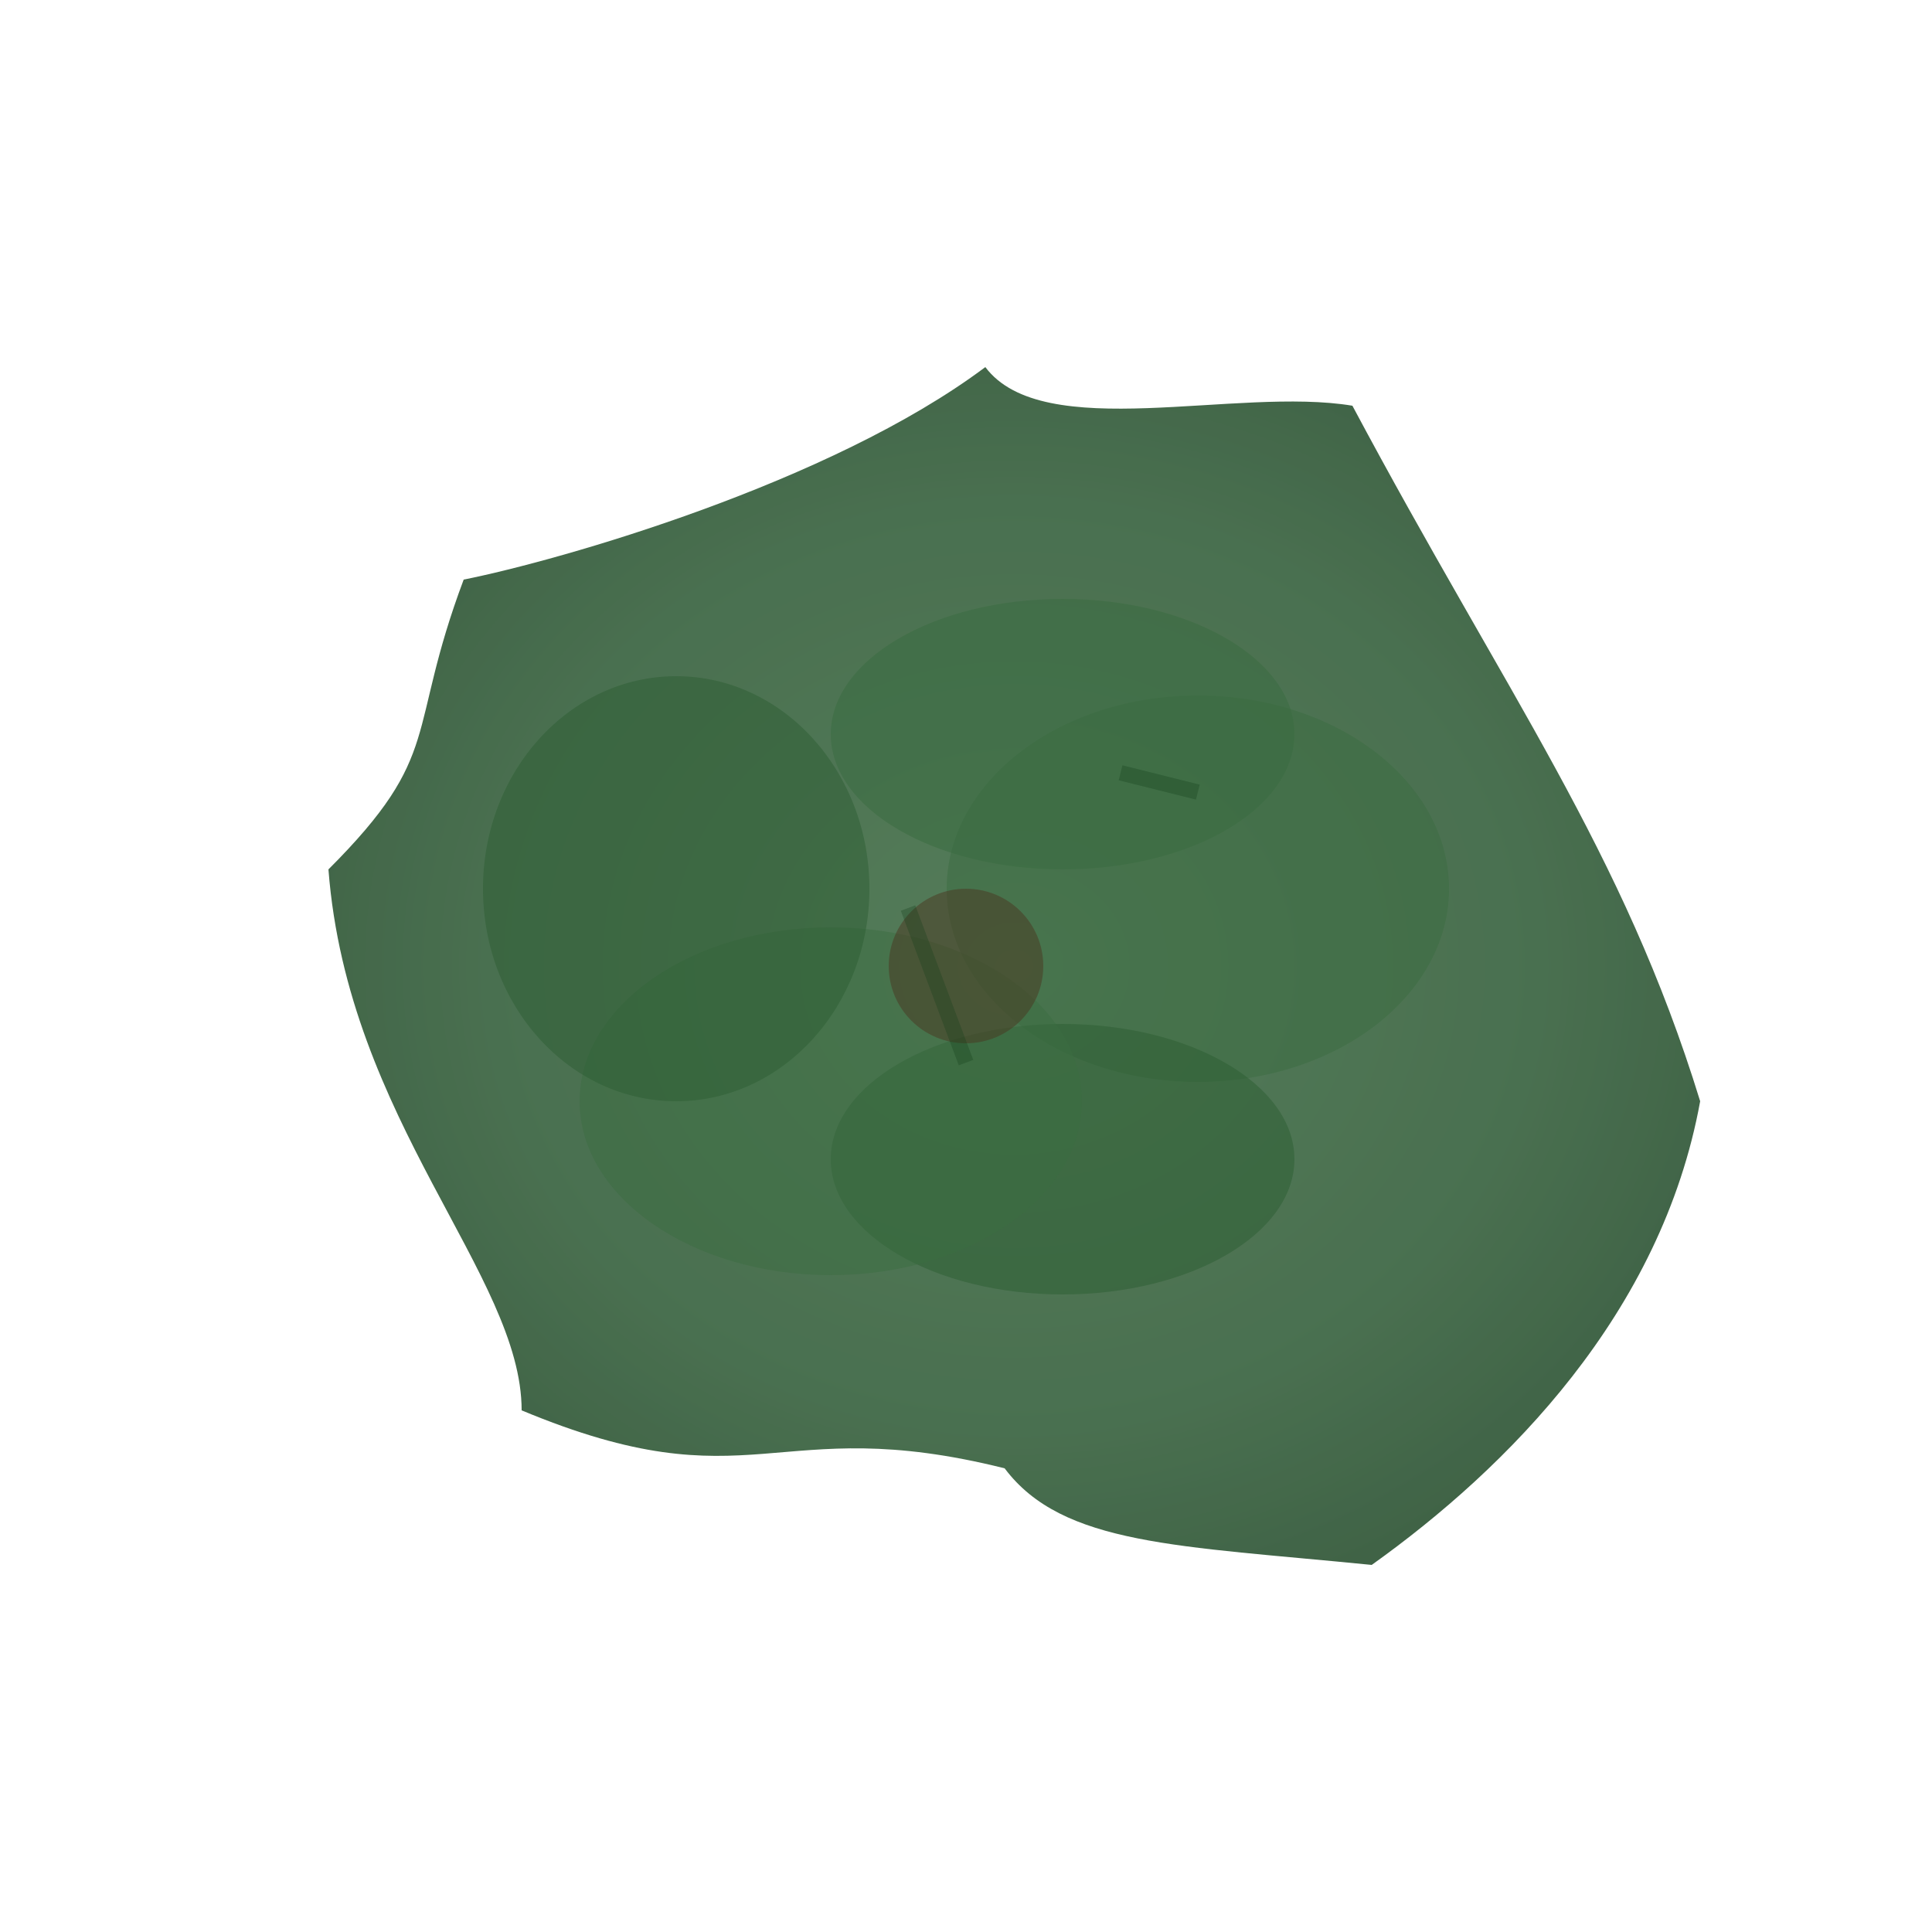
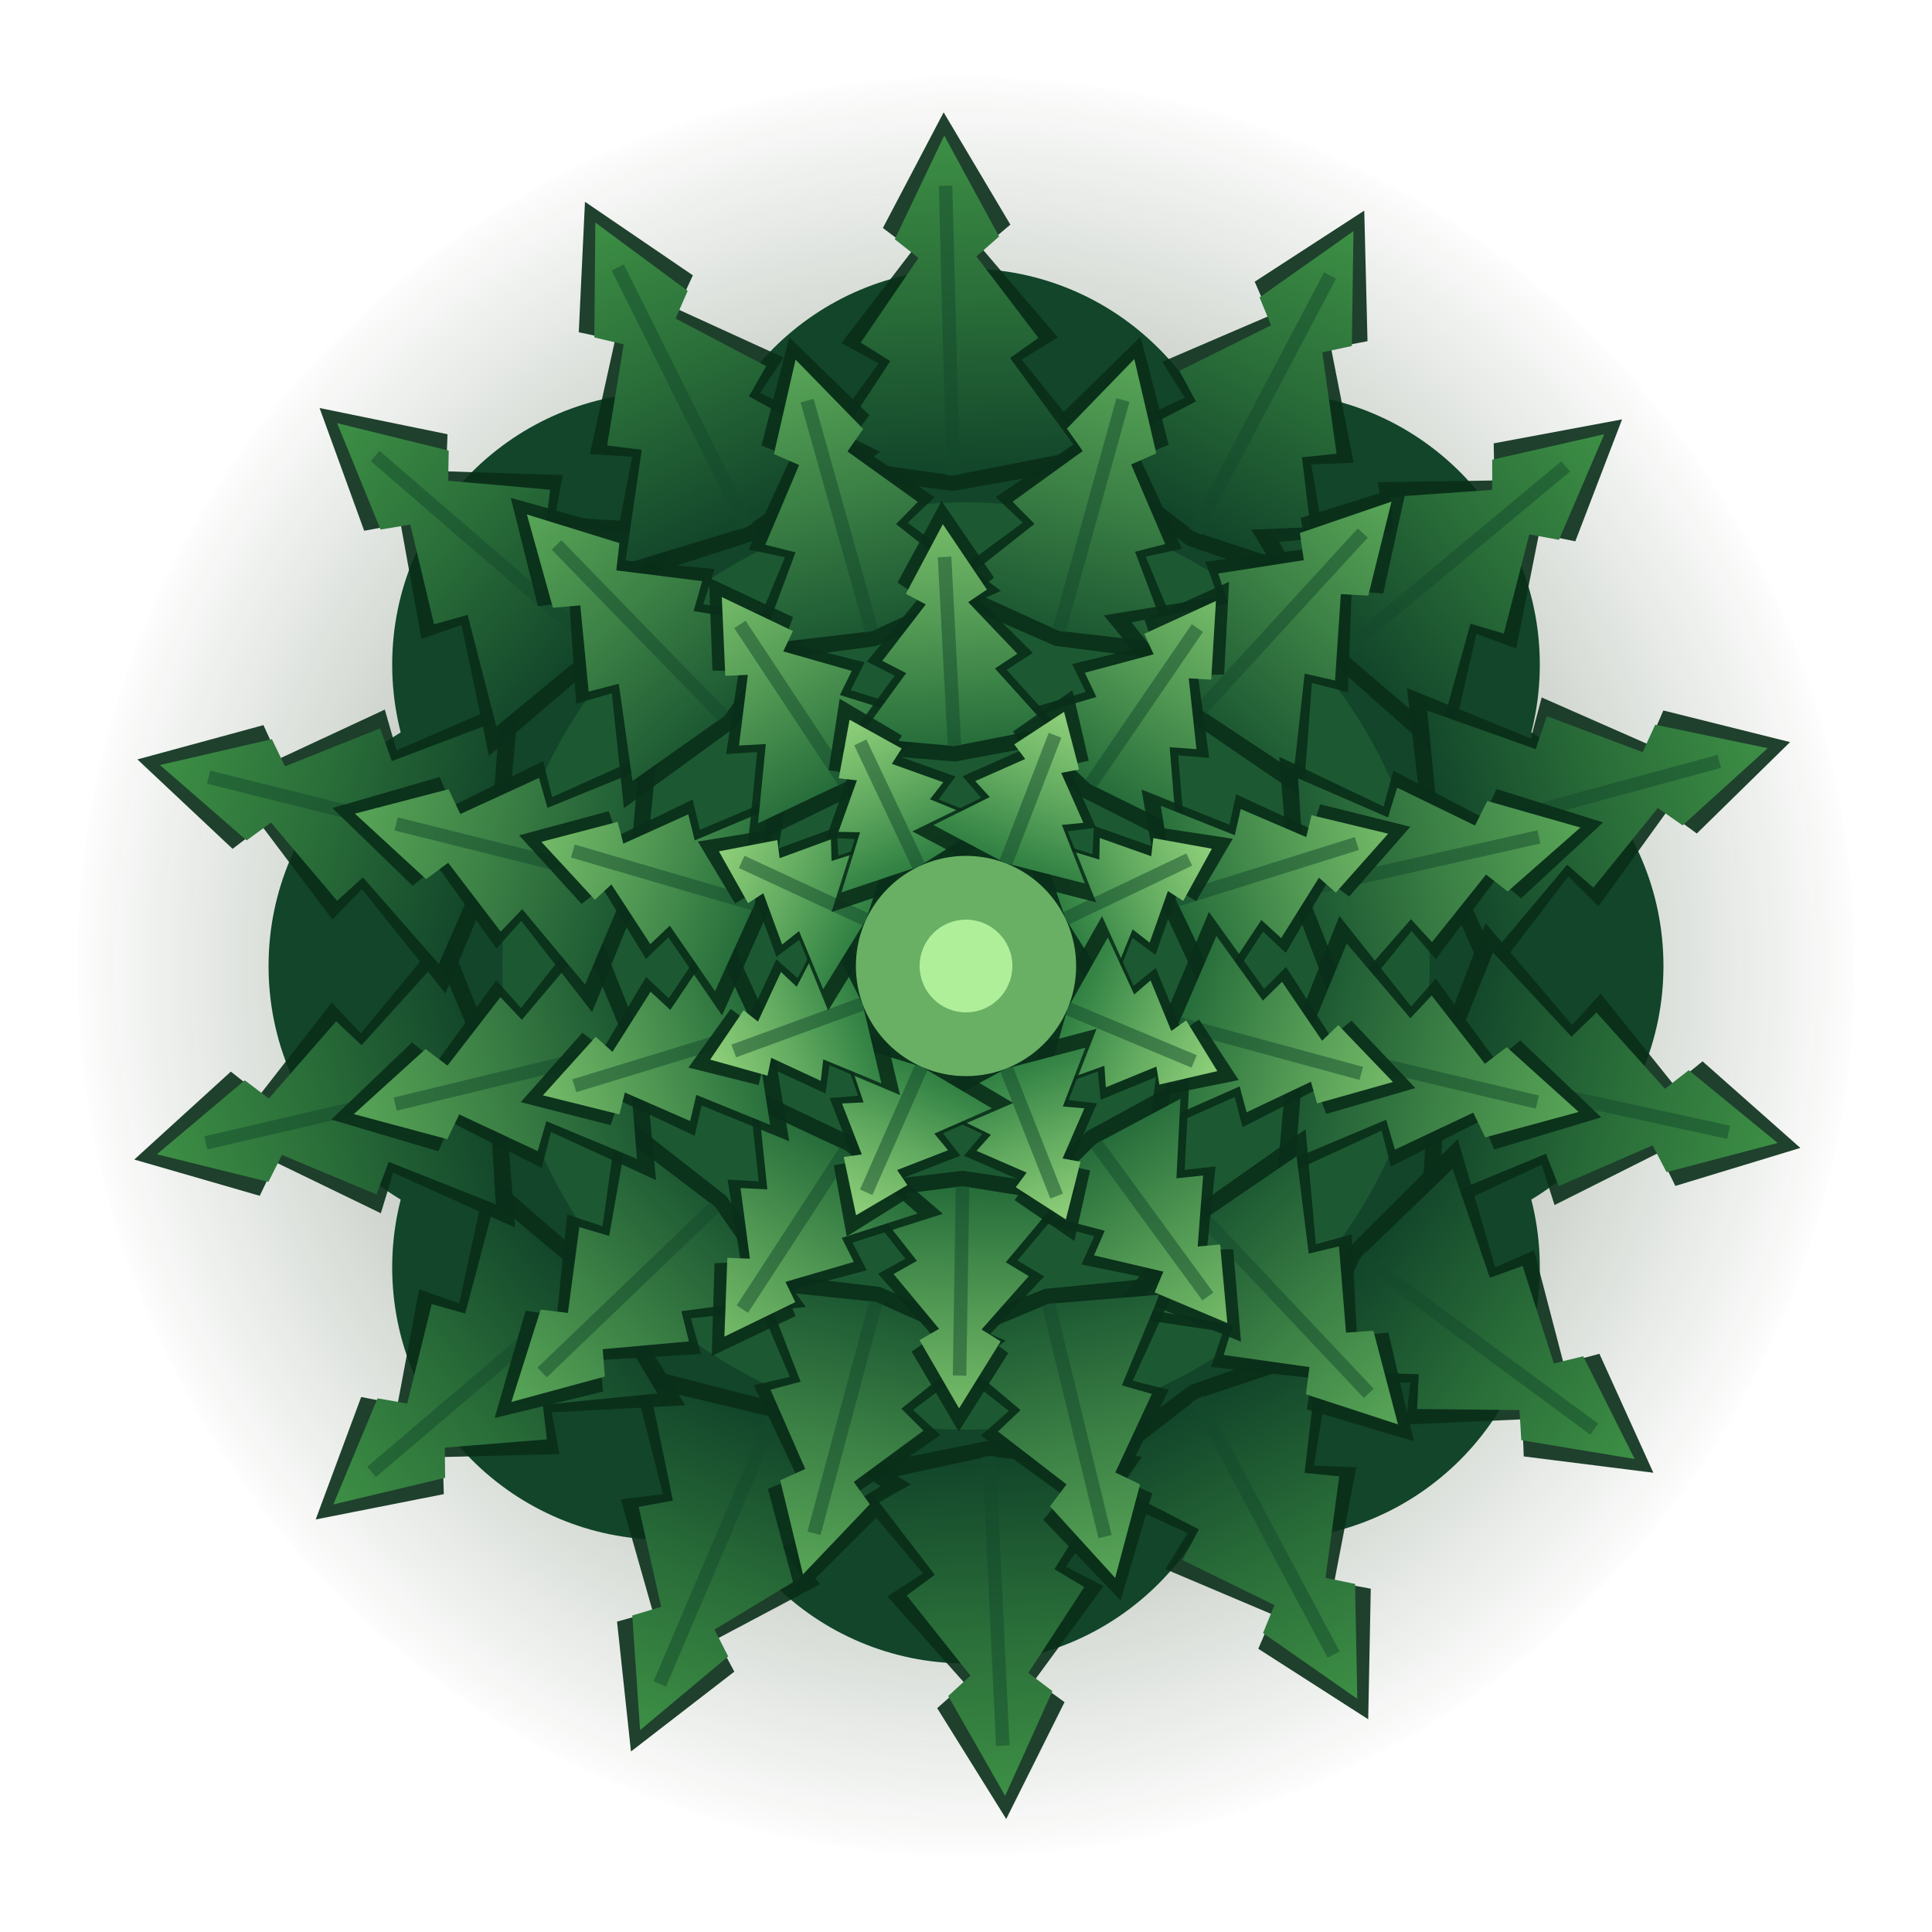
<svg xmlns="http://www.w3.org/2000/svg" viewBox="0 0 100 100">
  <defs>
-     <radialGradient id="pine_base" cx="50%" cy="50%" r="55%">
-       <stop offset="0%" stop-color="#2a5c30" />
-       <stop offset="70%" stop-color="#1c4c24" />
-       <stop offset="100%" stop-color="#103c18" />
+     <radialGradient id="p4_shadow" cx="50%" cy="50%" r="50%">
+       <stop offset="0%" stop-color="#12300d" stop-opacity="0.28" />
+       <stop offset="62%" stop-color="#12300d" stop-opacity="0.25" />
+       <stop offset="100%" stop-color="#12300d" stop-opacity="0" />
    </radialGradient>
+     <linearGradient id="p4_r0" x1="0" y1="0" x2="0" y2="1">
+       <stop offset="0%" stop-color="#3d8f45" />
+       <stop offset="48%" stop-color="#2a6e39" />
+       <stop offset="100%" stop-color="#12452a" />
+     </linearGradient>
+     <linearGradient id="p4_r1" x1="0" y1="0" x2="0" y2="1">
+       <stop offset="0%" stop-color="#58a557" />
+       <stop offset="48%" stop-color="#3d8246" />
+       <stop offset="100%" stop-color="#1c5832" />
+     </linearGradient>
+     <linearGradient id="p4_r2" x1="0" y1="0" x2="0" y2="1">
+       <stop offset="0%" stop-color="#74ba68" />
+       <stop offset="48%" stop-color="#509753" />
+       <stop offset="100%" stop-color="#256c3a" />
+     </linearGradient>
+     <linearGradient id="p4_r3" x1="0" y1="0" x2="0" y2="1">
+       <stop offset="0%" stop-color="#8fd07a" />
+       <stop offset="48%" stop-color="#64ac61" />
+       <stop offset="100%" stop-color="#2f7f42" />
+     </linearGradient>
  </defs>
-   <path d="M88 57 C86 68 78 76 71 81 C61 80 55 80 52 76 C40 73 39 78 27 73 C27 66 18 58 17 45 C23 39 21 38 24 30 C29 29 43 25 51 19 C54 23 64 20 70 21 C78 36 84 44 88 57 Z" fill="url(#pine_base)" opacity="0.8" />
-   <ellipse cx="62" cy="46" rx="13" ry="10" fill="#3a6c40" opacity="0.51" />
-   <ellipse cx="55" cy="60" rx="12" ry="7" fill="#2a5c30" opacity="0.48" />
-   <ellipse cx="43" cy="57" rx="13" ry="9" fill="#3a6c40" opacity="0.48" />
-   <ellipse cx="35" cy="46" rx="10" ry="11" fill="#2a5c30" opacity="0.47" />
-   <ellipse cx="55" cy="38" rx="12" ry="7" fill="#3a6c40" opacity="0.54" />
-   <circle cx="50" cy="50" r="4" fill="#4a3520" opacity="0.5" />
-   <line x1="50" y1="55" x2="47" y2="47" stroke="#103c18" stroke-width="0.8" opacity="0.3" />
-   <line x1="58" y1="40" x2="62" y2="41" stroke="#103c18" stroke-width="0.8" opacity="0.3" />
+   <circle cx="50" cy="50" r="46.0" fill="url(#p4_shadow)" />
+   <circle cx="72.0" cy="50.0" r="14.1" fill="#12452a" />
+   <circle cx="65.6" cy="65.6" r="14.1" fill="#12452a" />
+   <circle cx="50.0" cy="72.0" r="14.1" fill="#12452a" />
+   <circle cx="34.4" cy="65.6" r="14.1" fill="#12452a" />
+   <circle cx="28.0" cy="50.0" r="14.1" fill="#12452a" />
+   <circle cx="34.4" cy="34.4" r="14.1" fill="#12452a" />
+   <circle cx="50.0" cy="28.0" r="14.1" fill="#12452a" />
+   <circle cx="65.6" cy="34.4" r="14.1" fill="#12452a" />
+   <circle cx="50" cy="50" r="24.0" fill="#1c5932" />
+   <g transform="rotate(-1.5 50 50)">
+     <path d="M 50.0 5.8 L 53.3 11.7 L 51.8 12.9 L 55.6 17.6 L 53.7 18.7 L 57.9 24.2 L 50.0 25.4 L 42.1 24.2 L 46.3 18.7 L 44.4 17.6 L 48.2 12.9 L 46.7 11.7 Z" fill="#092e18" opacity="0.9" />
+     <path d="M 50.0 7.0 L 52.7 12.3 L 51.5 13.3 L 54.6 17.6 L 53.1 18.6 L 56.5 23.5 L 50.0 24.6 L 43.5 23.5 L 46.9 18.6 L 45.4 17.6 L 48.5 13.3 L 47.3 12.3 Z" fill="url(#p4_r0)" />
+     <line x1="50" y1="24.6" x2="50" y2="9.6" stroke="#144a2c" stroke-width="0.7" opacity="0.5" />
+   </g>
+   <g transform="rotate(27.8 50 50)">
+     <path d="M 50.0 5.8 L 53.3 11.7 L 51.8 12.9 L 55.6 17.6 L 53.7 18.7 L 57.9 24.2 L 50.0 25.4 L 42.1 24.2 L 46.3 18.7 L 44.4 17.6 L 48.2 12.9 L 46.7 11.7 Z" fill="#092e18" opacity="0.9" />
+     <path d="M 50.0 7.0 L 52.7 12.3 L 51.5 13.3 L 54.6 17.6 L 53.1 18.6 L 56.5 23.5 L 50.0 24.6 L 43.5 23.5 L 46.9 18.6 L 45.4 17.6 L 48.5 13.3 L 47.3 12.3 Z" fill="url(#p4_r0)" />
+     <line x1="50" y1="24.6" x2="50" y2="9.6" stroke="#144a2c" stroke-width="0.7" opacity="0.5" />
+   </g>
+   <g transform="rotate(50.2 50 50)">
+     <path d="M 50.0 5.8 L 53.3 11.7 L 51.8 12.9 L 55.6 17.6 L 53.7 18.7 L 57.9 24.2 L 50.0 25.4 L 42.1 24.2 L 46.3 18.7 L 44.4 17.6 L 48.2 12.9 L 46.7 11.7 Z" fill="#092e18" opacity="0.9" />
+     <path d="M 50.0 7.0 L 52.7 12.3 L 51.5 13.3 L 54.6 17.6 L 53.1 18.6 L 56.5 23.5 L 50.0 24.6 L 43.5 23.5 L 46.9 18.6 L 45.4 17.6 L 48.5 13.3 L 47.3 12.3 Z" fill="url(#p4_r0)" />
+     <line x1="50" y1="24.6" x2="50" y2="9.6" stroke="#144a2c" stroke-width="0.7" opacity="0.5" />
+   </g>
+   <g transform="rotate(74.8 50 50)">
+     <path d="M 50.0 5.8 L 53.3 11.7 L 51.8 12.9 L 55.6 17.6 L 53.7 18.7 L 57.9 24.2 L 50.0 25.4 L 42.1 24.2 L 46.3 18.7 L 44.4 17.6 L 48.2 12.9 L 46.7 11.7 Z" fill="#092e18" opacity="0.9" />
+     <path d="M 50.0 7.0 L 52.7 12.3 L 51.5 13.3 L 54.6 17.6 L 53.1 18.6 L 56.5 23.5 L 50.0 24.6 L 43.5 23.5 L 46.9 18.6 L 45.4 17.6 L 48.5 13.3 L 47.3 12.3 Z" fill="url(#p4_r0)" />
+     <line x1="50" y1="24.6" x2="50" y2="9.6" stroke="#144a2c" stroke-width="0.7" opacity="0.5" />
+   </g>
+   <g transform="rotate(102.3 50 50)">
+     <path d="M 50.0 5.8 L 53.3 11.7 L 51.8 12.9 L 55.6 17.6 L 53.7 18.7 L 57.9 24.2 L 50.0 25.4 L 42.1 24.2 L 46.3 18.7 L 44.4 17.6 L 48.2 12.9 L 46.7 11.7 Z" fill="#092e18" opacity="0.9" />
+     <path d="M 50.0 7.0 L 52.7 12.3 L 51.5 13.3 L 54.6 17.6 L 53.1 18.6 L 56.5 23.5 L 50.0 24.6 L 43.5 23.5 L 46.9 18.6 L 45.4 17.6 L 48.5 13.3 L 47.3 12.3 Z" fill="url(#p4_r0)" />
+     <line x1="50" y1="24.6" x2="50" y2="9.6" stroke="#144a2c" stroke-width="0.7" opacity="0.5" />
+   </g>
+   <g transform="rotate(126.4 50 50)">
+     <path d="M 50.0 5.8 L 53.3 11.7 L 51.8 12.9 L 55.6 17.6 L 53.7 18.7 L 57.9 24.2 L 50.0 25.4 L 42.1 24.2 L 46.3 18.7 L 44.4 17.6 L 48.2 12.9 L 46.7 11.7 Z" fill="#092e18" opacity="0.9" />
+     <path d="M 50.0 7.0 L 52.7 12.3 L 51.5 13.3 L 54.6 17.6 L 53.1 18.6 L 56.5 23.5 L 50.0 24.6 L 43.5 23.5 L 46.9 18.6 L 45.4 17.6 L 48.5 13.3 L 47.3 12.3 Z" fill="url(#p4_r0)" />
+     <line x1="50" y1="24.6" x2="50" y2="9.6" stroke="#144a2c" stroke-width="0.7" opacity="0.5" />
+   </g>
+   <g transform="rotate(151.9 50 50)">
+     <path d="M 50.0 5.8 L 53.3 11.7 L 51.8 12.9 L 55.6 17.6 L 53.7 18.7 L 57.9 24.2 L 50.0 25.4 L 42.1 24.2 L 46.3 18.7 L 44.4 17.6 L 48.2 12.9 L 46.7 11.7 Z" fill="#092e18" opacity="0.9" />
+     <path d="M 50.0 7.0 L 52.7 12.3 L 51.5 13.3 L 54.6 17.6 L 53.1 18.6 L 56.5 23.5 L 50.0 24.6 L 43.5 23.5 L 46.9 18.6 L 45.4 17.6 L 48.5 13.3 L 47.3 12.3 Z" fill="url(#p4_r0)" />
+     <line x1="50" y1="24.6" x2="50" y2="9.6" stroke="#144a2c" stroke-width="0.7" opacity="0.5" />
+   </g>
+   <g transform="rotate(177.3 50 50)">
+     <path d="M 50.0 5.8 L 53.3 11.7 L 51.8 12.9 L 55.6 17.6 L 53.7 18.7 L 57.9 24.2 L 50.0 25.4 L 42.1 24.2 L 46.3 18.7 L 44.4 17.6 L 48.2 12.9 L 46.7 11.7 Z" fill="#092e18" opacity="0.9" />
+     <path d="M 50.0 7.0 L 52.7 12.3 L 51.5 13.3 L 54.6 17.6 L 53.1 18.6 L 56.5 23.5 L 50.0 24.6 L 43.5 23.5 L 46.9 18.6 L 45.4 17.6 L 48.5 13.3 L 47.3 12.3 Z" fill="url(#p4_r0)" />
+     <line x1="50" y1="24.6" x2="50" y2="9.6" stroke="#144a2c" stroke-width="0.7" opacity="0.5" />
+   </g>
+   <g transform="rotate(203.1 50 50)">
+     <path d="M 50.0 5.8 L 53.3 11.7 L 51.8 12.9 L 55.6 17.6 L 53.7 18.7 L 57.9 24.2 L 50.0 25.4 L 42.1 24.2 L 46.3 18.7 L 44.4 17.6 L 48.2 12.9 L 46.7 11.7 Z" fill="#092e18" opacity="0.9" />
+     <path d="M 50.0 7.0 L 52.7 12.3 L 51.5 13.3 L 54.6 17.6 L 53.1 18.6 L 56.5 23.5 L 50.0 24.6 L 43.5 23.5 L 46.9 18.6 L 45.4 17.6 L 48.5 13.3 L 47.3 12.3 Z" fill="url(#p4_r0)" />
+     <line x1="50" y1="24.6" x2="50" y2="9.6" stroke="#144a2c" stroke-width="0.7" opacity="0.5" />
+   </g>
+   <g transform="rotate(229.6 50 50)">
+     <path d="M 50.0 5.8 L 53.3 11.7 L 51.8 12.9 L 55.6 17.6 L 53.7 18.7 L 57.9 24.2 L 50.0 25.4 L 42.1 24.2 L 46.3 18.7 L 44.4 17.6 L 48.2 12.9 L 46.7 11.7 Z" fill="#092e18" opacity="0.9" />
+     <path d="M 50.0 7.0 L 52.7 12.3 L 51.5 13.3 L 54.6 17.6 L 53.1 18.6 L 56.5 23.5 L 50.0 24.6 L 43.5 23.5 L 46.9 18.6 L 45.4 17.6 L 48.5 13.3 L 47.3 12.3 Z" fill="url(#p4_r0)" />
+     <line x1="50" y1="24.6" x2="50" y2="9.6" stroke="#144a2c" stroke-width="0.7" opacity="0.5" />
+   </g>
+   <g transform="rotate(256.9 50 50)">
+     <path d="M 50.0 5.8 L 53.3 11.7 L 51.8 12.9 L 55.6 17.6 L 53.7 18.7 L 57.9 24.2 L 50.0 25.4 L 42.1 24.2 L 46.3 18.7 L 44.4 17.6 L 48.2 12.9 L 46.7 11.7 Z" fill="#092e18" opacity="0.9" />
+     <path d="M 50.0 7.0 L 52.7 12.3 L 51.5 13.3 L 54.6 17.6 L 53.1 18.6 L 56.5 23.5 L 50.0 24.6 L 43.5 23.5 L 46.9 18.6 L 45.4 17.6 L 48.5 13.3 L 47.3 12.3 Z" fill="url(#p4_r0)" />
+     <line x1="50" y1="24.6" x2="50" y2="9.6" stroke="#144a2c" stroke-width="0.7" opacity="0.5" />
+   </g>
+   <g transform="rotate(284.0 50 50)">
+     <path d="M 50.0 5.8 L 53.3 11.7 L 51.8 12.9 L 55.6 17.6 L 53.7 18.7 L 57.9 24.2 L 50.0 25.4 L 42.1 24.2 L 46.3 18.7 L 44.4 17.6 L 48.2 12.9 L 46.7 11.7 Z" fill="#092e18" opacity="0.9" />
+     <path d="M 50.0 7.0 L 52.7 12.3 L 51.5 13.3 L 54.6 17.6 L 53.1 18.6 L 56.5 23.5 L 50.0 24.6 L 43.5 23.5 L 46.9 18.6 L 45.4 17.6 L 48.5 13.3 L 47.3 12.3 Z" fill="url(#p4_r0)" />
+     <line x1="50" y1="24.6" x2="50" y2="9.6" stroke="#144a2c" stroke-width="0.7" opacity="0.5" />
+   </g>
+   <g transform="rotate(310.8 50 50)">
+     <path d="M 50.0 5.8 L 53.3 11.7 L 51.8 12.9 L 55.6 17.6 L 53.7 18.7 L 57.9 24.2 L 50.0 25.4 L 42.1 24.2 L 46.3 18.7 L 44.4 17.6 L 48.2 12.9 L 46.7 11.7 Z" fill="#092e18" opacity="0.9" />
+     <path d="M 50.0 7.0 L 52.7 12.3 L 51.5 13.3 L 54.6 17.6 L 53.1 18.6 L 56.5 23.5 L 50.0 24.6 L 43.5 23.5 L 46.9 18.6 L 45.4 17.6 L 48.5 13.3 L 47.3 12.3 Z" fill="url(#p4_r0)" />
+     <line x1="50" y1="24.6" x2="50" y2="9.6" stroke="#144a2c" stroke-width="0.7" opacity="0.5" />
+   </g>
+   <g transform="rotate(333.5 50 50)">
+     <path d="M 50.0 5.8 L 53.3 11.7 L 51.8 12.9 L 55.6 17.6 L 53.7 18.7 L 57.9 24.2 L 50.0 25.4 L 42.1 24.2 L 46.3 18.7 L 44.4 17.6 L 48.2 12.9 L 46.7 11.7 Z" fill="#092e18" opacity="0.9" />
+     <path d="M 50.0 7.0 L 52.7 12.3 L 51.5 13.3 L 54.6 17.6 L 53.1 18.6 L 56.5 23.5 L 50.0 24.6 L 43.5 23.5 L 46.9 18.6 L 45.4 17.6 L 48.5 13.3 L 47.3 12.3 Z" fill="url(#p4_r0)" />
+     <line x1="50" y1="24.6" x2="50" y2="9.6" stroke="#144a2c" stroke-width="0.7" opacity="0.5" />
+   </g>
+   <g transform="rotate(15.5 50 50)">
+     <path d="M 50.0 16.2 L 52.9 21.2 L 51.6 22.2 L 55.0 26.2 L 53.3 27.1 L 57.0 31.8 L 50.0 32.8 L 43.0 31.8 L 46.7 27.1 L 45.0 26.2 L 48.4 22.2 L 47.1 21.2 Z" fill="#092e18" opacity="0.9" />
+     <path d="M 50.0 17.4 L 52.4 21.8 L 51.3 22.7 L 54.1 26.2 L 52.7 27.0 L 55.7 31.1 L 50.0 32.0 L 44.3 31.1 L 47.3 27.0 L 45.9 26.2 L 48.7 22.7 L 47.6 21.8 Z" fill="url(#p4_r1)" />
+     <line x1="50" y1="32.0" x2="50" y2="19.6" stroke="#144a2c" stroke-width="0.7" opacity="0.5" />
+   </g>
+   <g transform="rotate(42.5 50 50)">
+     <path d="M 50.0 16.2 L 52.9 21.2 L 51.6 22.2 L 55.0 26.2 L 53.3 27.1 L 57.0 31.8 L 50.0 32.8 L 43.0 31.8 L 46.7 27.1 L 45.0 26.2 L 48.4 22.2 L 47.1 21.2 Z" fill="#092e18" opacity="0.9" />
+     <path d="M 50.0 17.4 L 52.4 21.8 L 51.3 22.7 L 54.1 26.2 L 52.7 27.0 L 55.7 31.1 L 50.0 32.0 L 44.3 31.1 L 47.3 27.0 L 45.9 26.2 L 48.7 22.7 L 47.6 21.8 Z" fill="url(#p4_r1)" />
+     <line x1="50" y1="32.0" x2="50" y2="19.6" stroke="#144a2c" stroke-width="0.7" opacity="0.5" />
+   </g>
+   <g transform="rotate(77.3 50 50)">
+     <path d="M 50.0 16.2 L 52.9 21.2 L 51.6 22.2 L 55.0 26.2 L 53.3 27.1 L 57.0 31.8 L 50.0 32.8 L 43.0 31.8 L 46.7 27.1 L 45.0 26.2 L 48.4 22.2 L 47.1 21.2 Z" fill="#092e18" opacity="0.9" />
+     <path d="M 50.0 17.4 L 52.4 21.8 L 51.3 22.7 L 54.1 26.2 L 52.7 27.0 L 55.7 31.1 L 50.0 32.0 L 44.3 31.1 L 47.3 27.0 L 45.9 26.2 L 48.7 22.7 L 47.6 21.8 Z" fill="url(#p4_r1)" />
+     <line x1="50" y1="32.0" x2="50" y2="19.6" stroke="#144a2c" stroke-width="0.7" opacity="0.5" />
+   </g>
+   <g transform="rotate(103.4 50 50)">
+     <path d="M 50.0 16.2 L 52.9 21.2 L 51.6 22.2 L 55.0 26.2 L 53.3 27.1 L 57.0 31.8 L 50.0 32.8 L 43.0 31.8 L 46.7 27.1 L 45.0 26.2 L 48.4 22.2 L 47.1 21.2 Z" fill="#092e18" opacity="0.9" />
+     <path d="M 50.0 17.4 L 52.4 21.8 L 51.3 22.7 L 54.1 26.2 L 52.7 27.0 L 55.7 31.1 L 50.0 32.0 L 44.3 31.1 L 47.3 27.0 L 45.9 26.2 L 48.7 22.7 L 47.6 21.8 Z" fill="url(#p4_r1)" />
+     <line x1="50" y1="32.0" x2="50" y2="19.6" stroke="#144a2c" stroke-width="0.7" opacity="0.5" />
+   </g>
+   <g transform="rotate(136.7 50 50)">
+     <path d="M 50.0 16.2 L 52.9 21.2 L 51.6 22.2 L 55.0 26.2 L 53.3 27.1 L 57.0 31.8 L 50.0 32.8 L 43.0 31.8 L 46.7 27.1 L 45.0 26.2 L 48.4 22.2 L 47.1 21.2 Z" fill="#092e18" opacity="0.9" />
+     <path d="M 50.0 17.4 L 52.4 21.8 L 51.3 22.7 L 54.1 26.2 L 52.7 27.0 L 55.7 31.1 L 50.0 32.0 L 44.3 31.1 L 47.3 27.0 L 45.9 26.2 L 48.7 22.7 L 47.6 21.8 Z" fill="url(#p4_r1)" />
+     <line x1="50" y1="32.0" x2="50" y2="19.6" stroke="#144a2c" stroke-width="0.7" opacity="0.5" />
+   </g>
+   <g transform="rotate(166.3 50 50)">
+     <path d="M 50.0 16.2 L 52.9 21.2 L 51.6 22.2 L 55.0 26.2 L 53.3 27.1 L 57.0 31.8 L 50.0 32.8 L 43.0 31.8 L 46.7 27.1 L 45.0 26.2 L 48.4 22.2 L 47.1 21.2 Z" fill="#092e18" opacity="0.9" />
+     <path d="M 50.0 17.4 L 52.4 21.8 L 51.3 22.7 L 54.1 26.2 L 52.7 27.0 L 55.7 31.1 L 50.0 32.0 L 44.3 31.1 L 47.3 27.0 L 45.9 26.2 L 48.7 22.7 L 47.6 21.8 Z" fill="url(#p4_r1)" />
+     <line x1="50" y1="32.0" x2="50" y2="19.6" stroke="#144a2c" stroke-width="0.7" opacity="0.5" />
+   </g>
+   <g transform="rotate(195.0 50 50)">
+     <path d="M 50.0 16.2 L 52.9 21.2 L 51.6 22.2 L 55.0 26.2 L 53.3 27.1 L 57.0 31.8 L 50.0 32.8 L 43.0 31.8 L 46.7 27.1 L 45.0 26.2 L 48.4 22.2 L 47.1 21.2 Z" fill="#092e18" opacity="0.9" />
+     <path d="M 50.0 17.4 L 52.4 21.8 L 51.3 22.7 L 54.1 26.2 L 52.7 27.0 L 55.7 31.1 L 50.0 32.0 L 44.3 31.1 L 47.3 27.0 L 45.9 26.2 L 48.7 22.7 L 47.6 21.8 Z" fill="url(#p4_r1)" />
+     <line x1="50" y1="32.0" x2="50" y2="19.6" stroke="#144a2c" stroke-width="0.7" opacity="0.5" />
+   </g>
+   <g transform="rotate(226.2 50 50)">
+     <path d="M 50.0 16.2 L 52.9 21.2 L 51.6 22.2 L 55.0 26.2 L 53.3 27.1 L 57.0 31.8 L 50.0 32.8 L 43.0 31.8 L 46.7 27.1 L 45.0 26.2 L 48.4 22.2 L 47.1 21.2 Z" fill="#092e18" opacity="0.9" />
+     <path d="M 50.0 17.4 L 52.4 21.8 L 51.3 22.7 L 54.1 26.2 L 52.7 27.0 L 55.7 31.1 L 50.0 32.0 L 44.3 31.1 L 47.3 27.0 L 45.9 26.2 L 48.7 22.7 L 47.6 21.8 Z" fill="url(#p4_r1)" />
+     <line x1="50" y1="32.0" x2="50" y2="19.6" stroke="#144a2c" stroke-width="0.7" opacity="0.5" />
+   </g>
+   <g transform="rotate(256.4 50 50)">
+     <path d="M 50.0 16.2 L 52.9 21.2 L 51.6 22.2 L 55.0 26.2 L 53.3 27.1 L 57.0 31.8 L 50.0 32.8 L 43.0 31.8 L 46.7 27.1 L 45.0 26.2 L 48.4 22.2 L 47.1 21.2 Z" fill="#092e18" opacity="0.9" />
+     <path d="M 50.0 17.4 L 52.4 21.8 L 51.3 22.7 L 54.1 26.2 L 52.7 27.0 L 55.7 31.1 L 50.0 32.0 L 44.3 31.1 L 47.3 27.0 L 45.9 26.2 L 48.7 22.7 L 47.6 21.8 Z" fill="url(#p4_r1)" />
+     <line x1="50" y1="32.0" x2="50" y2="19.6" stroke="#144a2c" stroke-width="0.7" opacity="0.5" />
+   </g>
+   <g transform="rotate(284.0 50 50)">
+     <path d="M 50.0 16.2 L 52.9 21.2 L 51.6 22.2 L 55.0 26.2 L 53.3 27.1 L 57.0 31.8 L 50.0 32.8 L 43.0 31.8 L 46.7 27.1 L 45.0 26.2 L 48.4 22.2 L 47.1 21.2 Z" fill="#092e18" opacity="0.9" />
+     <path d="M 50.0 17.4 L 52.4 21.8 L 51.3 22.7 L 54.1 26.2 L 52.7 27.0 L 55.7 31.1 L 50.0 32.0 L 44.3 31.1 L 47.3 27.0 L 45.9 26.2 L 48.7 22.7 L 47.6 21.8 Z" fill="url(#p4_r1)" />
+     <line x1="50" y1="32.0" x2="50" y2="19.6" stroke="#144a2c" stroke-width="0.7" opacity="0.5" />
+   </g>
+   <g transform="rotate(315.8 50 50)">
+     <path d="M 50.0 16.2 L 52.9 21.2 L 51.6 22.2 L 55.0 26.2 L 53.3 27.1 L 57.0 31.8 L 50.0 32.8 L 43.0 31.8 L 46.7 27.1 L 45.0 26.2 L 48.4 22.2 L 47.1 21.2 Z" fill="#092e18" opacity="0.9" />
+     <path d="M 50.0 17.4 L 52.4 21.8 L 51.3 22.7 L 54.1 26.2 L 52.7 27.0 L 55.7 31.1 L 50.0 32.0 L 44.3 31.1 L 47.3 27.0 L 45.9 26.2 L 48.7 22.7 L 47.6 21.8 Z" fill="url(#p4_r1)" />
+     <line x1="50" y1="32.0" x2="50" y2="19.6" stroke="#144a2c" stroke-width="0.7" opacity="0.5" />
+   </g>
+   <g transform="rotate(344.3 50 50)">
+     <path d="M 50.0 16.2 L 52.9 21.2 L 51.6 22.2 L 55.0 26.2 L 53.3 27.1 L 57.0 31.8 L 50.0 32.8 L 43.0 31.8 L 46.7 27.1 L 45.0 26.2 L 48.4 22.2 L 47.1 21.2 Z" fill="#092e18" opacity="0.9" />
+     <path d="M 50.0 17.4 L 52.4 21.8 L 51.3 22.7 L 54.1 26.2 L 52.7 27.0 L 55.7 31.1 L 50.0 32.0 L 44.3 31.1 L 47.3 27.0 L 45.9 26.2 L 48.7 22.7 L 47.6 21.8 Z" fill="url(#p4_r1)" />
+     <line x1="50" y1="32.0" x2="50" y2="19.6" stroke="#144a2c" stroke-width="0.7" opacity="0.5" />
+   </g>
+   <g transform="rotate(34.4 50 50)">
+     <path d="M 50.0 25.9 L 52.5 30.0 L 51.4 30.8 L 54.3 34.0 L 52.9 34.8 L 56.0 38.6 L 50.0 39.4 L 44.0 38.6 L 47.1 34.8 L 45.7 34.0 L 48.6 30.8 L 47.5 30.0 Z" fill="#092e18" opacity="0.9" />
+     <path d="M 50.0 27.1 L 52.1 30.6 L 51.1 31.2 L 53.5 34.0 L 52.3 34.7 L 54.9 37.9 L 50.0 38.6 L 45.1 37.9 L 47.7 34.7 L 46.5 34.0 L 48.9 31.2 L 47.9 30.6 Z" fill="url(#p4_r2)" />
+     <line x1="50" y1="38.6" x2="50" y2="28.8" stroke="#144a2c" stroke-width="0.7" opacity="0.5" />
+   </g>
+   <g transform="rotate(72.6 50 50)">
+     <path d="M 50.0 25.9 L 52.5 30.0 L 51.4 30.8 L 54.3 34.0 L 52.9 34.8 L 56.0 38.6 L 50.0 39.4 L 44.0 38.6 L 47.1 34.8 L 45.7 34.0 L 48.6 30.8 L 47.5 30.0 Z" fill="#092e18" opacity="0.9" />
+     <path d="M 50.0 27.1 L 52.1 30.6 L 51.1 31.2 L 53.5 34.0 L 52.3 34.7 L 54.9 37.9 L 50.0 38.6 L 45.1 37.9 L 47.7 34.7 L 46.5 34.0 L 48.9 31.2 L 47.9 30.6 Z" fill="url(#p4_r2)" />
+     <line x1="50" y1="38.6" x2="50" y2="28.8" stroke="#144a2c" stroke-width="0.7" opacity="0.5" />
+   </g>
+   <g transform="rotate(105.2 50 50)">
+     <path d="M 50.0 25.9 L 52.5 30.0 L 51.4 30.8 L 54.3 34.0 L 52.9 34.8 L 56.0 38.6 L 50.0 39.4 L 44.0 38.6 L 47.1 34.8 L 45.7 34.0 L 48.6 30.8 L 47.5 30.0 Z" fill="#092e18" opacity="0.9" />
+     <path d="M 50.0 27.1 L 52.1 30.6 L 51.1 31.2 L 53.5 34.0 L 52.3 34.7 L 54.9 37.9 L 50.0 38.6 L 45.1 37.9 L 47.7 34.7 L 46.5 34.0 L 48.9 31.2 L 47.9 30.6 Z" fill="url(#p4_r2)" />
+     <line x1="50" y1="38.6" x2="50" y2="28.8" stroke="#144a2c" stroke-width="0.7" opacity="0.5" />
+   </g>
+   <g transform="rotate(143.8 50 50)">
+     <path d="M 50.0 25.9 L 52.5 30.0 L 51.4 30.8 L 54.3 34.0 L 52.9 34.8 L 56.0 38.6 L 50.0 39.4 L 44.0 38.6 L 47.1 34.8 L 45.7 34.0 L 48.6 30.8 L 47.5 30.0 Z" fill="#092e18" opacity="0.9" />
+     <path d="M 50.0 27.1 L 52.1 30.6 L 51.1 31.2 L 53.5 34.0 L 52.3 34.7 L 54.9 37.9 L 50.0 38.6 L 45.1 37.9 L 47.7 34.7 L 46.5 34.0 L 48.9 31.2 L 47.9 30.6 Z" fill="url(#p4_r2)" />
+     <line x1="50" y1="38.6" x2="50" y2="28.8" stroke="#144a2c" stroke-width="0.7" opacity="0.5" />
+   </g>
+   <g transform="rotate(180.9 50 50)">
+     <path d="M 50.0 25.9 L 52.5 30.0 L 51.4 30.8 L 54.3 34.0 L 52.9 34.8 L 56.0 38.6 L 50.0 39.4 L 44.0 38.6 L 47.1 34.8 L 45.7 34.0 L 48.6 30.8 L 47.5 30.0 Z" fill="#092e18" opacity="0.9" />
+     <path d="M 50.0 27.1 L 52.1 30.6 L 51.1 31.2 L 53.5 34.0 L 52.3 34.7 L 54.9 37.9 L 50.0 38.6 L 45.1 37.9 L 47.7 34.7 L 46.5 34.0 L 48.9 31.2 L 47.9 30.6 Z" fill="url(#p4_r2)" />
+     <line x1="50" y1="38.6" x2="50" y2="28.8" stroke="#144a2c" stroke-width="0.7" opacity="0.5" />
+   </g>
+   <g transform="rotate(213.1 50 50)">
+     <path d="M 50.0 25.9 L 52.5 30.0 L 51.4 30.8 L 54.3 34.0 L 52.9 34.8 L 56.0 38.6 L 50.0 39.4 L 44.0 38.6 L 47.1 34.8 L 45.7 34.0 L 48.6 30.8 L 47.5 30.0 Z" fill="#092e18" opacity="0.9" />
+     <path d="M 50.0 27.1 L 52.1 30.6 L 51.1 31.2 L 53.5 34.0 L 52.3 34.7 L 54.9 37.9 L 50.0 38.6 L 45.1 37.9 L 47.7 34.7 L 46.5 34.0 L 48.9 31.2 L 47.9 30.6 Z" fill="url(#p4_r2)" />
+     <line x1="50" y1="38.6" x2="50" y2="28.8" stroke="#144a2c" stroke-width="0.7" opacity="0.5" />
+   </g>
+   <g transform="rotate(253.0 50 50)">
+     <path d="M 50.0 25.9 L 52.5 30.0 L 51.4 30.8 L 54.3 34.0 L 52.9 34.8 L 56.0 38.6 L 50.0 39.4 L 44.0 38.6 L 47.1 34.8 L 45.7 34.0 L 48.6 30.8 L 47.5 30.0 Z" fill="#092e18" opacity="0.9" />
+     <path d="M 50.0 27.1 L 52.1 30.6 L 51.1 31.2 L 53.5 34.0 L 52.3 34.7 L 54.9 37.9 L 50.0 38.6 L 45.1 37.9 L 47.7 34.7 L 46.5 34.0 L 48.9 31.2 L 47.9 30.6 Z" fill="url(#p4_r2)" />
+     <line x1="50" y1="38.6" x2="50" y2="28.8" stroke="#144a2c" stroke-width="0.7" opacity="0.5" />
+   </g>
+   <g transform="rotate(286.3 50 50)">
+     <path d="M 50.0 25.9 L 52.5 30.0 L 51.4 30.8 L 54.3 34.0 L 52.9 34.8 L 56.0 38.6 L 50.0 39.4 L 44.0 38.6 L 47.1 34.8 L 45.7 34.0 L 48.6 30.8 L 47.5 30.0 Z" fill="#092e18" opacity="0.9" />
+     <path d="M 50.0 27.1 L 52.1 30.6 L 51.1 31.2 L 53.5 34.0 L 52.3 34.7 L 54.9 37.9 L 50.0 38.6 L 45.1 37.9 L 47.7 34.7 L 46.5 34.0 L 48.9 31.2 L 47.9 30.6 Z" fill="url(#p4_r2)" />
+     <line x1="50" y1="38.6" x2="50" y2="28.8" stroke="#144a2c" stroke-width="0.7" opacity="0.5" />
+   </g>
+   <g transform="rotate(326.5 50 50)">
+     <path d="M 50.0 25.9 L 52.5 30.0 L 51.4 30.8 L 54.3 34.0 L 52.9 34.8 L 56.0 38.6 L 50.0 39.4 L 44.0 38.6 L 47.1 34.8 L 45.7 34.0 L 48.6 30.8 L 47.5 30.0 Z" fill="#092e18" opacity="0.9" />
+     <path d="M 50.0 27.1 L 52.1 30.6 L 51.1 31.2 L 53.5 34.0 L 52.3 34.7 L 54.9 37.9 L 50.0 38.6 L 45.1 37.9 L 47.7 34.7 L 46.5 34.0 L 48.9 31.2 L 47.9 30.6 Z" fill="url(#p4_r2)" />
+     <line x1="50" y1="38.6" x2="50" y2="28.8" stroke="#144a2c" stroke-width="0.7" opacity="0.5" />
+   </g>
+   <g transform="rotate(357.0 50 50)">
+     <path d="M 50.0 25.9 L 52.5 30.0 L 51.4 30.8 L 54.3 34.0 L 52.9 34.8 L 56.0 38.6 L 50.0 39.4 L 44.0 38.6 L 47.1 34.8 L 45.7 34.0 L 48.6 30.8 L 47.5 30.0 Z" fill="#092e18" opacity="0.9" />
+     <path d="M 50.0 27.1 L 52.1 30.6 L 51.1 31.2 L 53.5 34.0 L 52.3 34.7 L 54.9 37.9 L 50.0 38.6 L 45.1 37.9 L 47.7 34.7 L 46.5 34.0 L 48.9 31.2 L 47.9 30.6 Z" fill="url(#p4_r2)" />
+     <line x1="50" y1="38.6" x2="50" y2="28.8" stroke="#144a2c" stroke-width="0.7" opacity="0.5" />
+   </g>
+   <g transform="rotate(64.5 50 50)">
+     <path d="M 50.0 34.7 L 52.1 37.8 L 51.2 38.4 L 53.7 40.9 L 52.4 41.6 L 55.1 44.5 L 50.0 45.1 L 44.9 44.5 L 47.6 41.6 L 46.3 40.9 L 48.8 38.4 L 47.9 37.8 Z" fill="#092e18" opacity="0.9" />
+     <path d="M 50.0 35.9 L 51.8 38.4 L 51.0 38.9 L 53.0 40.9 L 52.0 41.4 L 54.2 43.8 L 50.0 44.3 L 45.8 43.8 L 48.0 41.4 L 47.0 40.9 L 49.0 38.9 L 48.2 38.4 Z" fill="url(#p4_r3)" />
+     <line x1="50" y1="44.3" x2="50" y2="37.2" stroke="#144a2c" stroke-width="0.7" opacity="0.5" />
+   </g>
+   <g transform="rotate(112.7 50 50)">
+     <path d="M 50.0 34.7 L 52.1 37.8 L 51.2 38.4 L 53.7 40.9 L 52.4 41.6 L 55.1 44.5 L 50.0 45.1 L 44.9 44.5 L 47.6 41.6 L 46.3 40.9 L 48.8 38.4 L 47.9 37.8 Z" fill="#092e18" opacity="0.9" />
+     <path d="M 50.0 35.9 L 51.8 38.4 L 51.0 38.9 L 53.0 40.9 L 52.0 41.4 L 54.2 43.8 L 50.0 44.3 L 45.8 43.8 L 48.0 41.4 L 47.0 40.9 L 49.0 38.9 L 48.2 38.4 Z" fill="url(#p4_r3)" />
+     <line x1="50" y1="44.3" x2="50" y2="37.2" stroke="#144a2c" stroke-width="0.7" opacity="0.5" />
+   </g>
+   <g transform="rotate(158.5 50 50)">
+     <path d="M 50.0 34.7 L 52.1 37.8 L 51.2 38.4 L 53.7 40.9 L 52.4 41.6 L 55.1 44.5 L 50.0 45.1 L 44.9 44.5 L 47.6 41.6 L 46.3 40.9 L 48.8 38.4 L 47.9 37.8 Z" fill="#092e18" opacity="0.9" />
+     <path d="M 50.0 35.9 L 51.8 38.4 L 51.0 38.9 L 53.0 40.9 L 52.0 41.4 L 54.2 43.8 L 50.0 44.3 L 45.8 43.8 L 48.0 41.4 L 47.0 40.9 L 49.0 38.9 L 48.2 38.4 Z" fill="url(#p4_r3)" />
+     <line x1="50" y1="44.3" x2="50" y2="37.2" stroke="#144a2c" stroke-width="0.7" opacity="0.5" />
+   </g>
+   <g transform="rotate(203.8 50 50)">
+     <path d="M 50.0 34.7 L 52.1 37.8 L 51.2 38.4 L 53.7 40.9 L 52.4 41.6 L 55.1 44.5 L 50.0 45.1 L 44.9 44.5 L 47.6 41.6 L 46.3 40.9 L 48.8 38.4 L 47.9 37.8 Z" fill="#092e18" opacity="0.9" />
+     <path d="M 50.0 35.9 L 51.8 38.4 L 51.0 38.9 L 53.0 40.9 L 52.0 41.4 L 54.2 43.8 L 50.0 44.3 L 45.8 43.8 L 48.0 41.4 L 47.0 40.9 L 49.0 38.9 L 48.2 38.4 Z" fill="url(#p4_r3)" />
+     <line x1="50" y1="44.3" x2="50" y2="37.2" stroke="#144a2c" stroke-width="0.7" opacity="0.5" />
+   </g>
+   <g transform="rotate(249.9 50 50)">
+     <path d="M 50.0 34.7 L 52.1 37.8 L 51.2 38.4 L 53.7 40.9 L 52.4 41.6 L 55.1 44.5 L 50.0 45.1 L 44.9 44.5 L 47.6 41.6 L 46.3 40.9 L 48.8 38.4 L 47.9 37.8 Z" fill="#092e18" opacity="0.9" />
+     <path d="M 50.0 35.9 L 51.8 38.4 L 51.0 38.9 L 53.0 40.9 L 52.0 41.4 L 54.2 43.8 L 50.0 44.3 L 45.8 43.8 L 48.0 41.4 L 47.0 40.9 L 49.0 38.9 L 48.2 38.4 Z" fill="url(#p4_r3)" />
+     <line x1="50" y1="44.3" x2="50" y2="37.2" stroke="#144a2c" stroke-width="0.7" opacity="0.5" />
+   </g>
+   <g transform="rotate(294.9 50 50)">
+     <path d="M 50.0 34.7 L 52.1 37.8 L 51.2 38.4 L 53.7 40.9 L 52.4 41.6 L 55.1 44.5 L 50.0 45.1 L 44.9 44.5 L 47.6 41.6 L 46.3 40.9 L 48.8 38.4 L 47.9 37.8 Z" fill="#092e18" opacity="0.9" />
+     <path d="M 50.0 35.9 L 51.8 38.4 L 51.0 38.9 L 53.0 40.9 L 52.0 41.4 L 54.2 43.8 L 50.0 44.3 L 45.8 43.8 L 48.0 41.4 L 47.0 40.9 L 49.0 38.9 L 48.2 38.4 Z" fill="url(#p4_r3)" />
+     <line x1="50" y1="44.3" x2="50" y2="37.2" stroke="#144a2c" stroke-width="0.7" opacity="0.5" />
+   </g>
+   <g transform="rotate(334.7 50 50)">
+     <path d="M 50.0 34.7 L 52.1 37.8 L 51.2 38.4 L 53.7 40.9 L 52.4 41.6 L 55.1 44.5 L 50.0 45.1 L 44.9 44.5 L 47.6 41.6 L 46.3 40.9 L 48.8 38.4 L 47.9 37.8 Z" fill="#092e18" opacity="0.9" />
+     <path d="M 50.0 35.9 L 51.8 38.4 L 51.0 38.9 L 53.0 40.9 L 52.0 41.4 L 54.2 43.8 L 50.0 44.3 L 45.8 43.8 L 48.0 41.4 L 47.0 40.9 L 49.0 38.9 L 48.2 38.4 Z" fill="url(#p4_r3)" />
+     <line x1="50" y1="44.3" x2="50" y2="37.2" stroke="#144a2c" stroke-width="0.7" opacity="0.5" />
+   </g>
+   <g transform="rotate(381.1 50 50)">
+     <path d="M 50.0 34.7 L 52.1 37.8 L 51.2 38.4 L 53.7 40.9 L 52.4 41.6 L 55.1 44.5 L 50.0 45.1 L 44.9 44.5 L 47.6 41.6 L 46.3 40.9 L 48.8 38.4 L 47.9 37.8 Z" fill="#092e18" opacity="0.9" />
+     <path d="M 50.0 35.9 L 51.8 38.4 L 51.0 38.9 L 53.0 40.9 L 52.0 41.4 L 54.2 43.8 L 50.0 44.3 L 45.8 43.8 L 48.0 41.4 L 47.0 40.9 L 49.0 38.9 L 48.2 38.4 Z" fill="url(#p4_r3)" />
+     <line x1="50" y1="44.3" x2="50" y2="37.2" stroke="#144a2c" stroke-width="0.7" opacity="0.5" />
+   </g>
+   <circle cx="50" cy="50" r="5.7" fill="#69b064" />
+   <circle cx="50" cy="50" r="2.4" fill="#afef9a" />
</svg>
